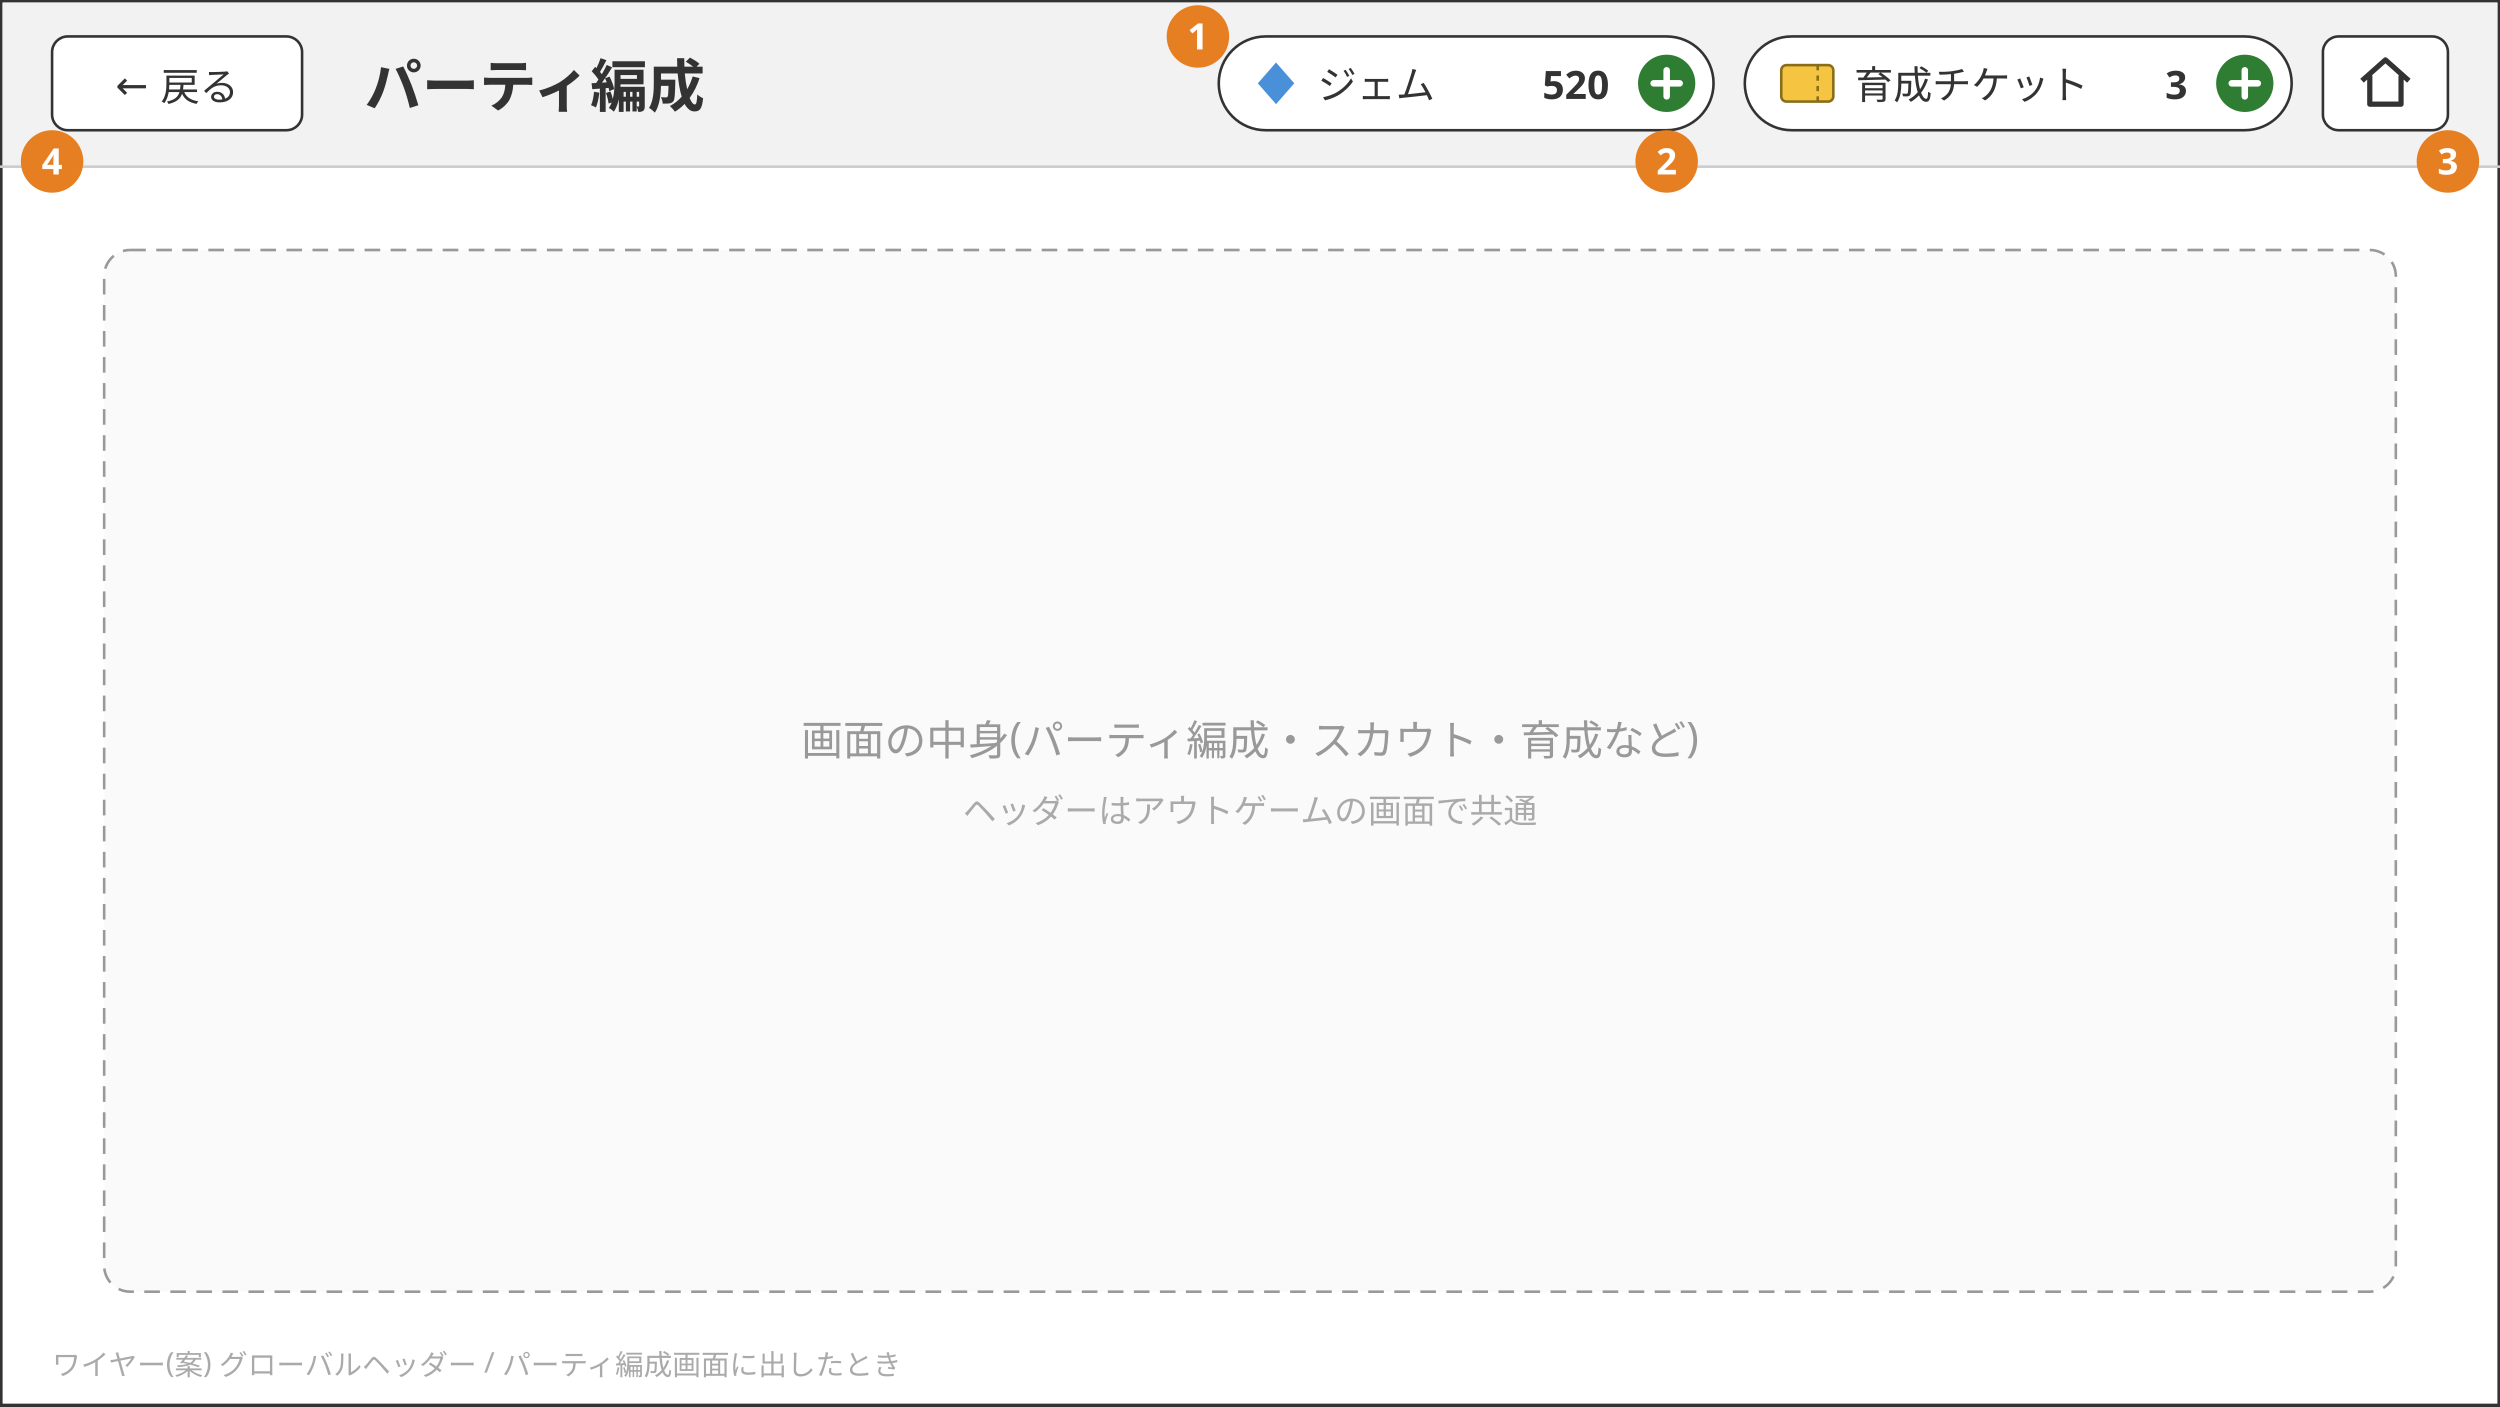
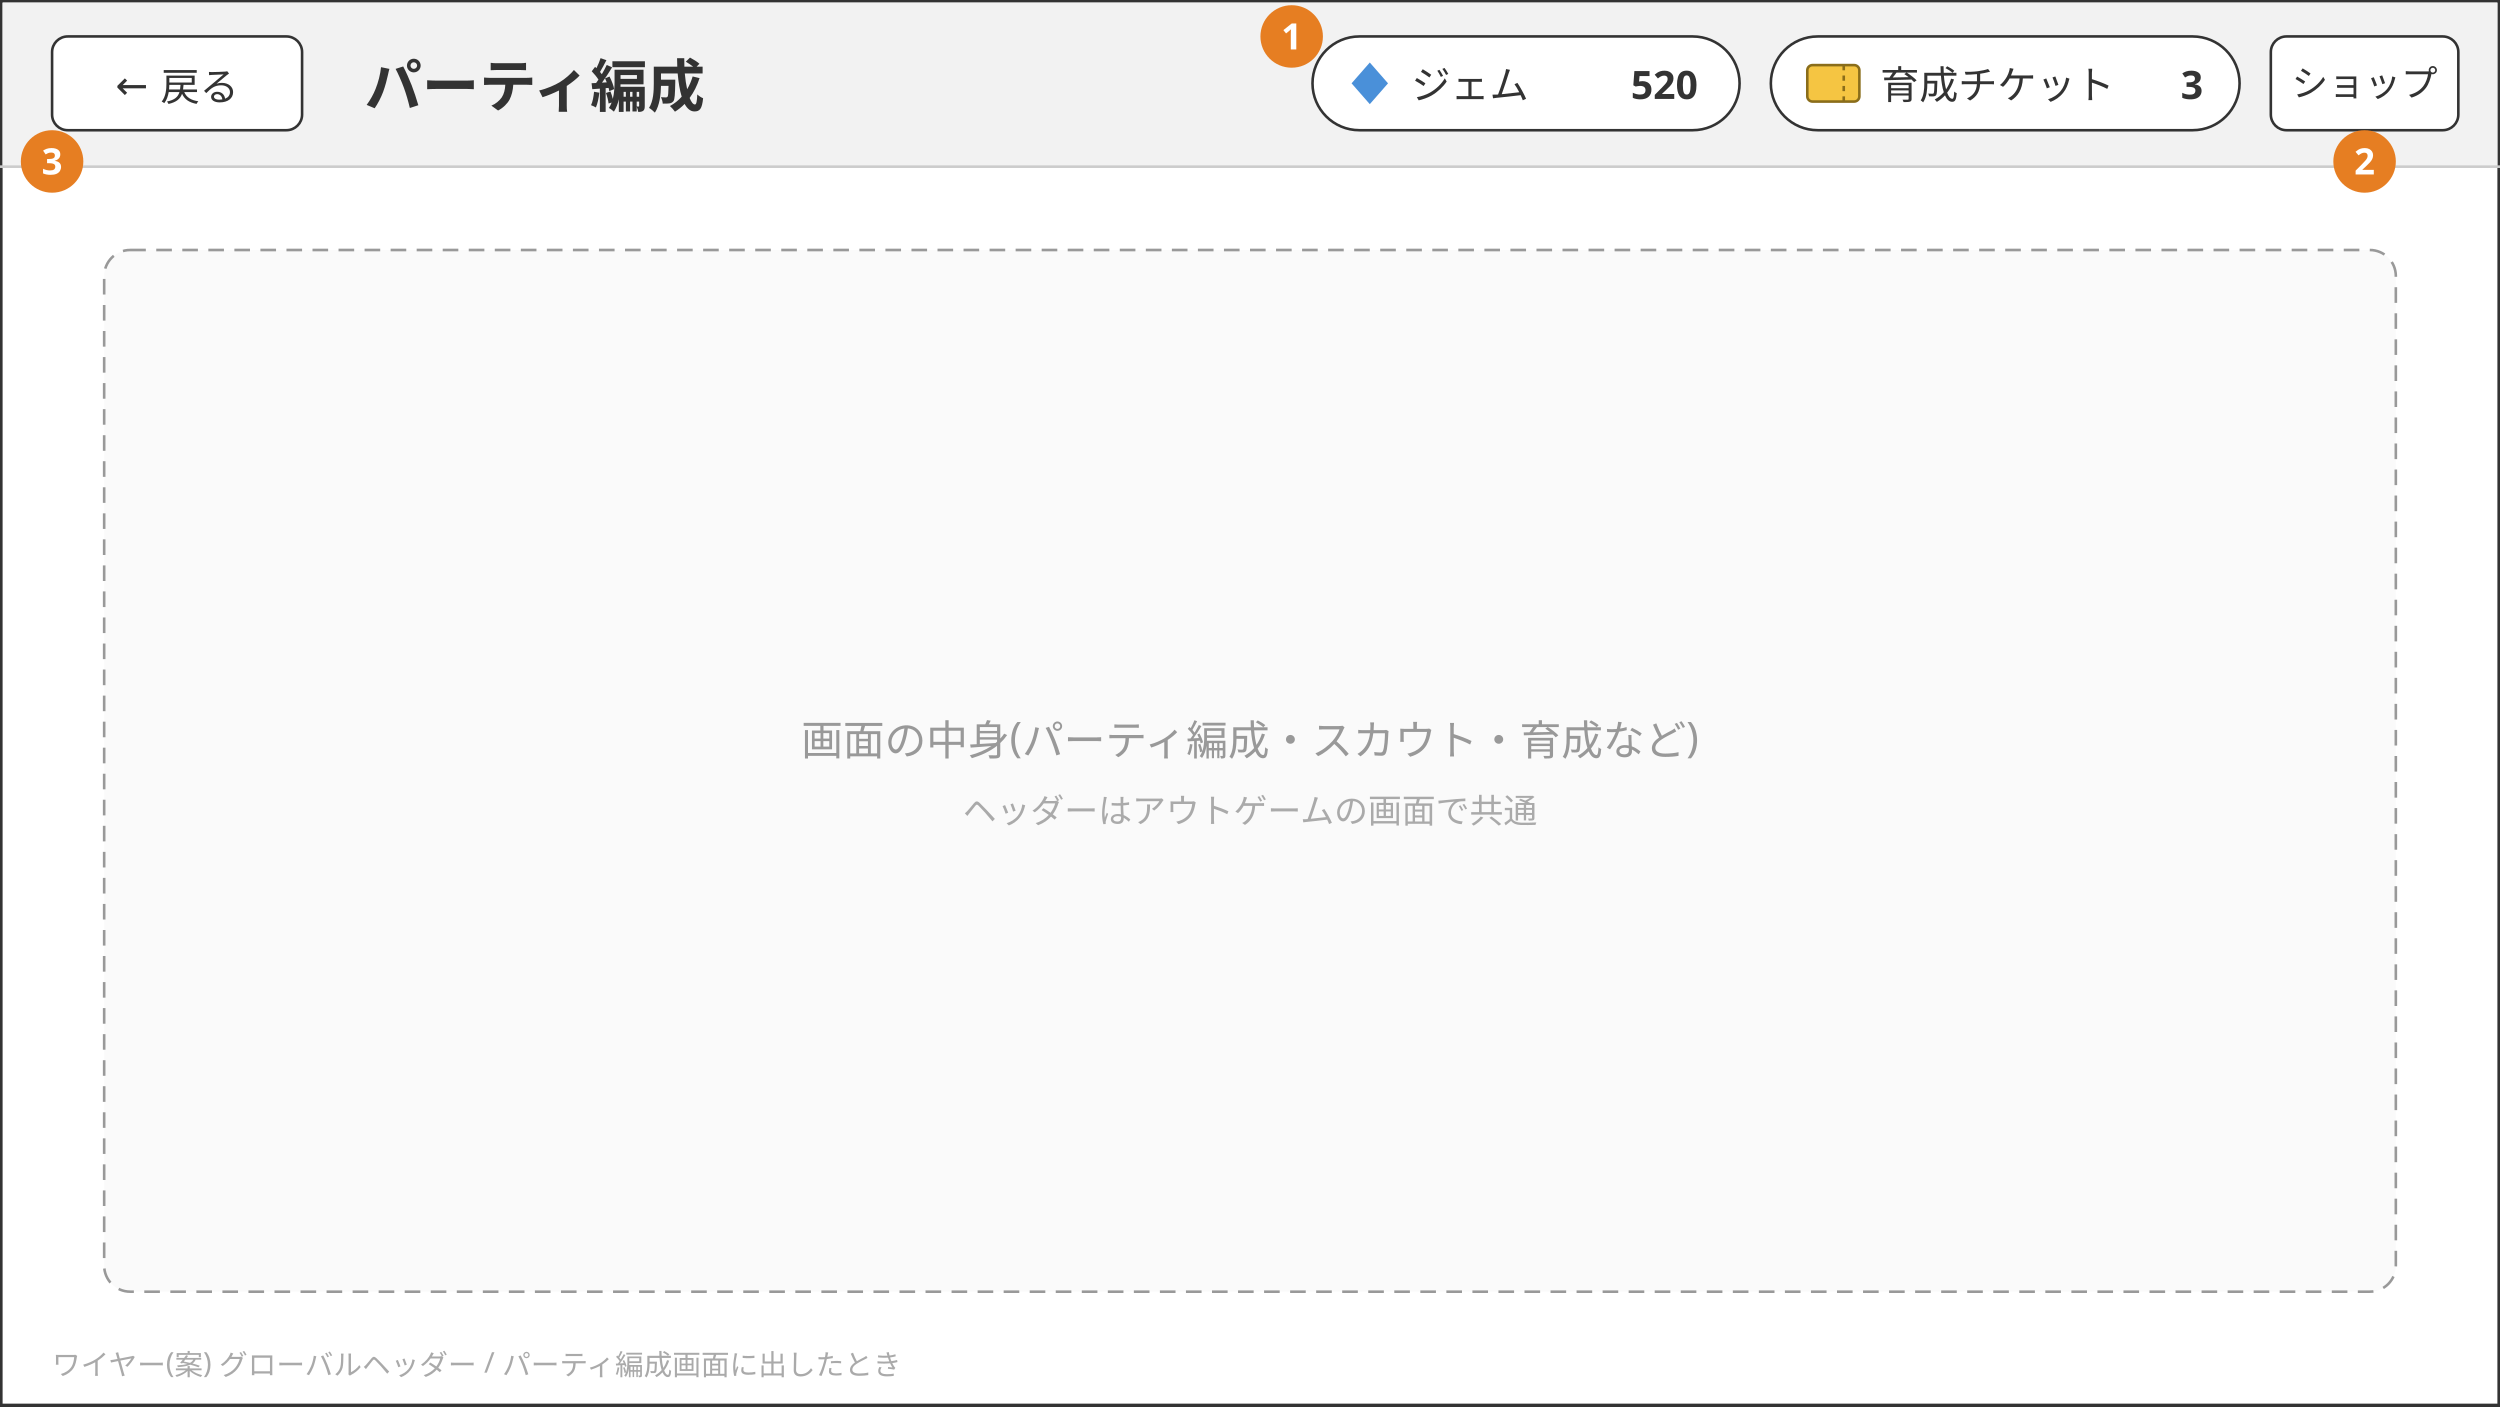
<svg xmlns="http://www.w3.org/2000/svg" xmlns:xlink="http://www.w3.org/1999/xlink" viewBox="0 0 960 540" width="960" height="540" font-family="'Noto Sans JP','Hiragino Sans','Yu Gothic UI',Meiryo,sans-serif">
  <defs>
    <g id="gem">
      <polygon points="0,-8 7,0 0,8 -7,0" fill="#4a90d9" />
    </g>
    <g id="ticket">
      <rect x="-10" y="-7" width="20" height="14" rx="2" fill="#f5c542" stroke="#8a6d1a" stroke-width="1" />
      <line x1="4" y1="-7" x2="4" y2="7" stroke="#8a6d1a" stroke-width="1" stroke-dasharray="2,2" />
-     </g>
-     <g id="plus">
-       <circle r="11" fill="#2e7d32" />
-       <path d="M-5,0 H5 M0,-5 V5" stroke="#fff" stroke-width="2.5" stroke-linecap="round" />
-     </g>
-     <g id="home">
-       <path d="M-9,-1 L0,-9 L9,-1 M-6,-3 V8 H6 V-3" fill="none" stroke="#333" stroke-width="2" stroke-linejoin="round" />
    </g>
    <g id="marker-base">
      <circle r="12" fill="#e67e22" />
    </g>
  </defs>
  <rect x="0" y="0" width="960" height="540" fill="#ffffff" stroke="#333" stroke-width="2" />
  <rect x="1" y="1" width="958" height="63" fill="#f2f2f2" />
  <line x1="0" y1="64" x2="960" y2="64" stroke="#ccc" />
  <rect x="20" y="14" width="96" height="36" rx="6" fill="#fff" stroke="#333" />
  <text x="68" y="38" font-size="15" text-anchor="middle" fill="#333">← 戻る</text>
  <text x="140" y="41" font-size="22" font-weight="bold" fill="#333">パーティ編成</text>
-   <rect x="468" y="14" width="190" height="36" rx="18" fill="#fff" stroke="#333" />
-   <use xlink:href="#gem" x="490" y="32" />
-   <text x="506" y="38" font-size="15" fill="#333">ジェム</text>
-   <text x="618" y="38" font-size="15" font-weight="bold" text-anchor="end" fill="#333">520</text>
-   <use xlink:href="#plus" x="640" y="32" />
-   <rect x="670" y="14" width="210" height="36" rx="18" fill="#fff" stroke="#333" />
-   <use xlink:href="#ticket" x="694" y="32" />
-   <text x="712" y="38" font-size="15" fill="#333">育成チケット</text>
-   <text x="840" y="38" font-size="15" font-weight="bold" text-anchor="end" fill="#333">3</text>
-   <use xlink:href="#plus" x="862" y="32" />
-   <rect x="892" y="14" width="48" height="36" rx="6" fill="#fff" stroke="#333" />
-   <use xlink:href="#home" x="916" y="32" />
+   <rect x="504" y="14" width="164" height="36" rx="18" fill="#fff" stroke="#333" />
+   <use xlink:href="#gem" x="526" y="32" />
+   <text x="542" y="38" font-size="15" fill="#333">ジェム</text>
+   <text x="652" y="38" font-size="15" font-weight="bold" text-anchor="end" fill="#333">520</text>
+   <rect x="680" y="14" width="180" height="36" rx="18" fill="#fff" stroke="#333" />
+   <use xlink:href="#ticket" x="704" y="32" />
+   <text x="722" y="38" font-size="15" fill="#333">育成チケット</text>
+   <text x="846" y="38" font-size="15" font-weight="bold" text-anchor="end" fill="#333">3</text>
+   <rect x="872" y="14" width="72" height="36" rx="6" fill="#fff" stroke="#333" />
+   <text x="908" y="37" font-size="14" text-anchor="middle" fill="#333">ショップ</text>
  <rect x="40" y="96" width="880" height="400" rx="10" fill="#fafafa" stroke="#999" stroke-dasharray="6,4" />
  <text x="480" y="290" font-size="16" text-anchor="middle" fill="#999">画面の中身(パーティ編成・スカウト・育成など)</text>
  <text x="480" y="316" font-size="13" text-anchor="middle" fill="#aaa">ヘッダーはアウトゲームの画面で共通</text>
  <g font-size="14" font-weight="bold" fill="#fff" text-anchor="middle">
-     <use xlink:href="#marker-base" x="460" y="14" />
-     <text x="460" y="19">1</text>
-     <use xlink:href="#marker-base" x="640" y="62" />
-     <text x="640" y="67">2</text>
-     <use xlink:href="#marker-base" x="940" y="62" />
-     <text x="940" y="67">3</text>
+     <use xlink:href="#marker-base" x="496" y="14" />
+     <text x="496" y="19">1</text>
+     <use xlink:href="#marker-base" x="908" y="62" />
+     <text x="908" y="67">2</text>
    <use xlink:href="#marker-base" x="20" y="62" />
-     <text x="20" y="67">4</text>
+     <text x="20" y="67">3</text>
  </g>
  <text x="20" y="528" font-size="11" fill="#aaa">ワイヤー(案) グローバルヘッダー / パーティ編成画面に出したとき</text>
</svg>
